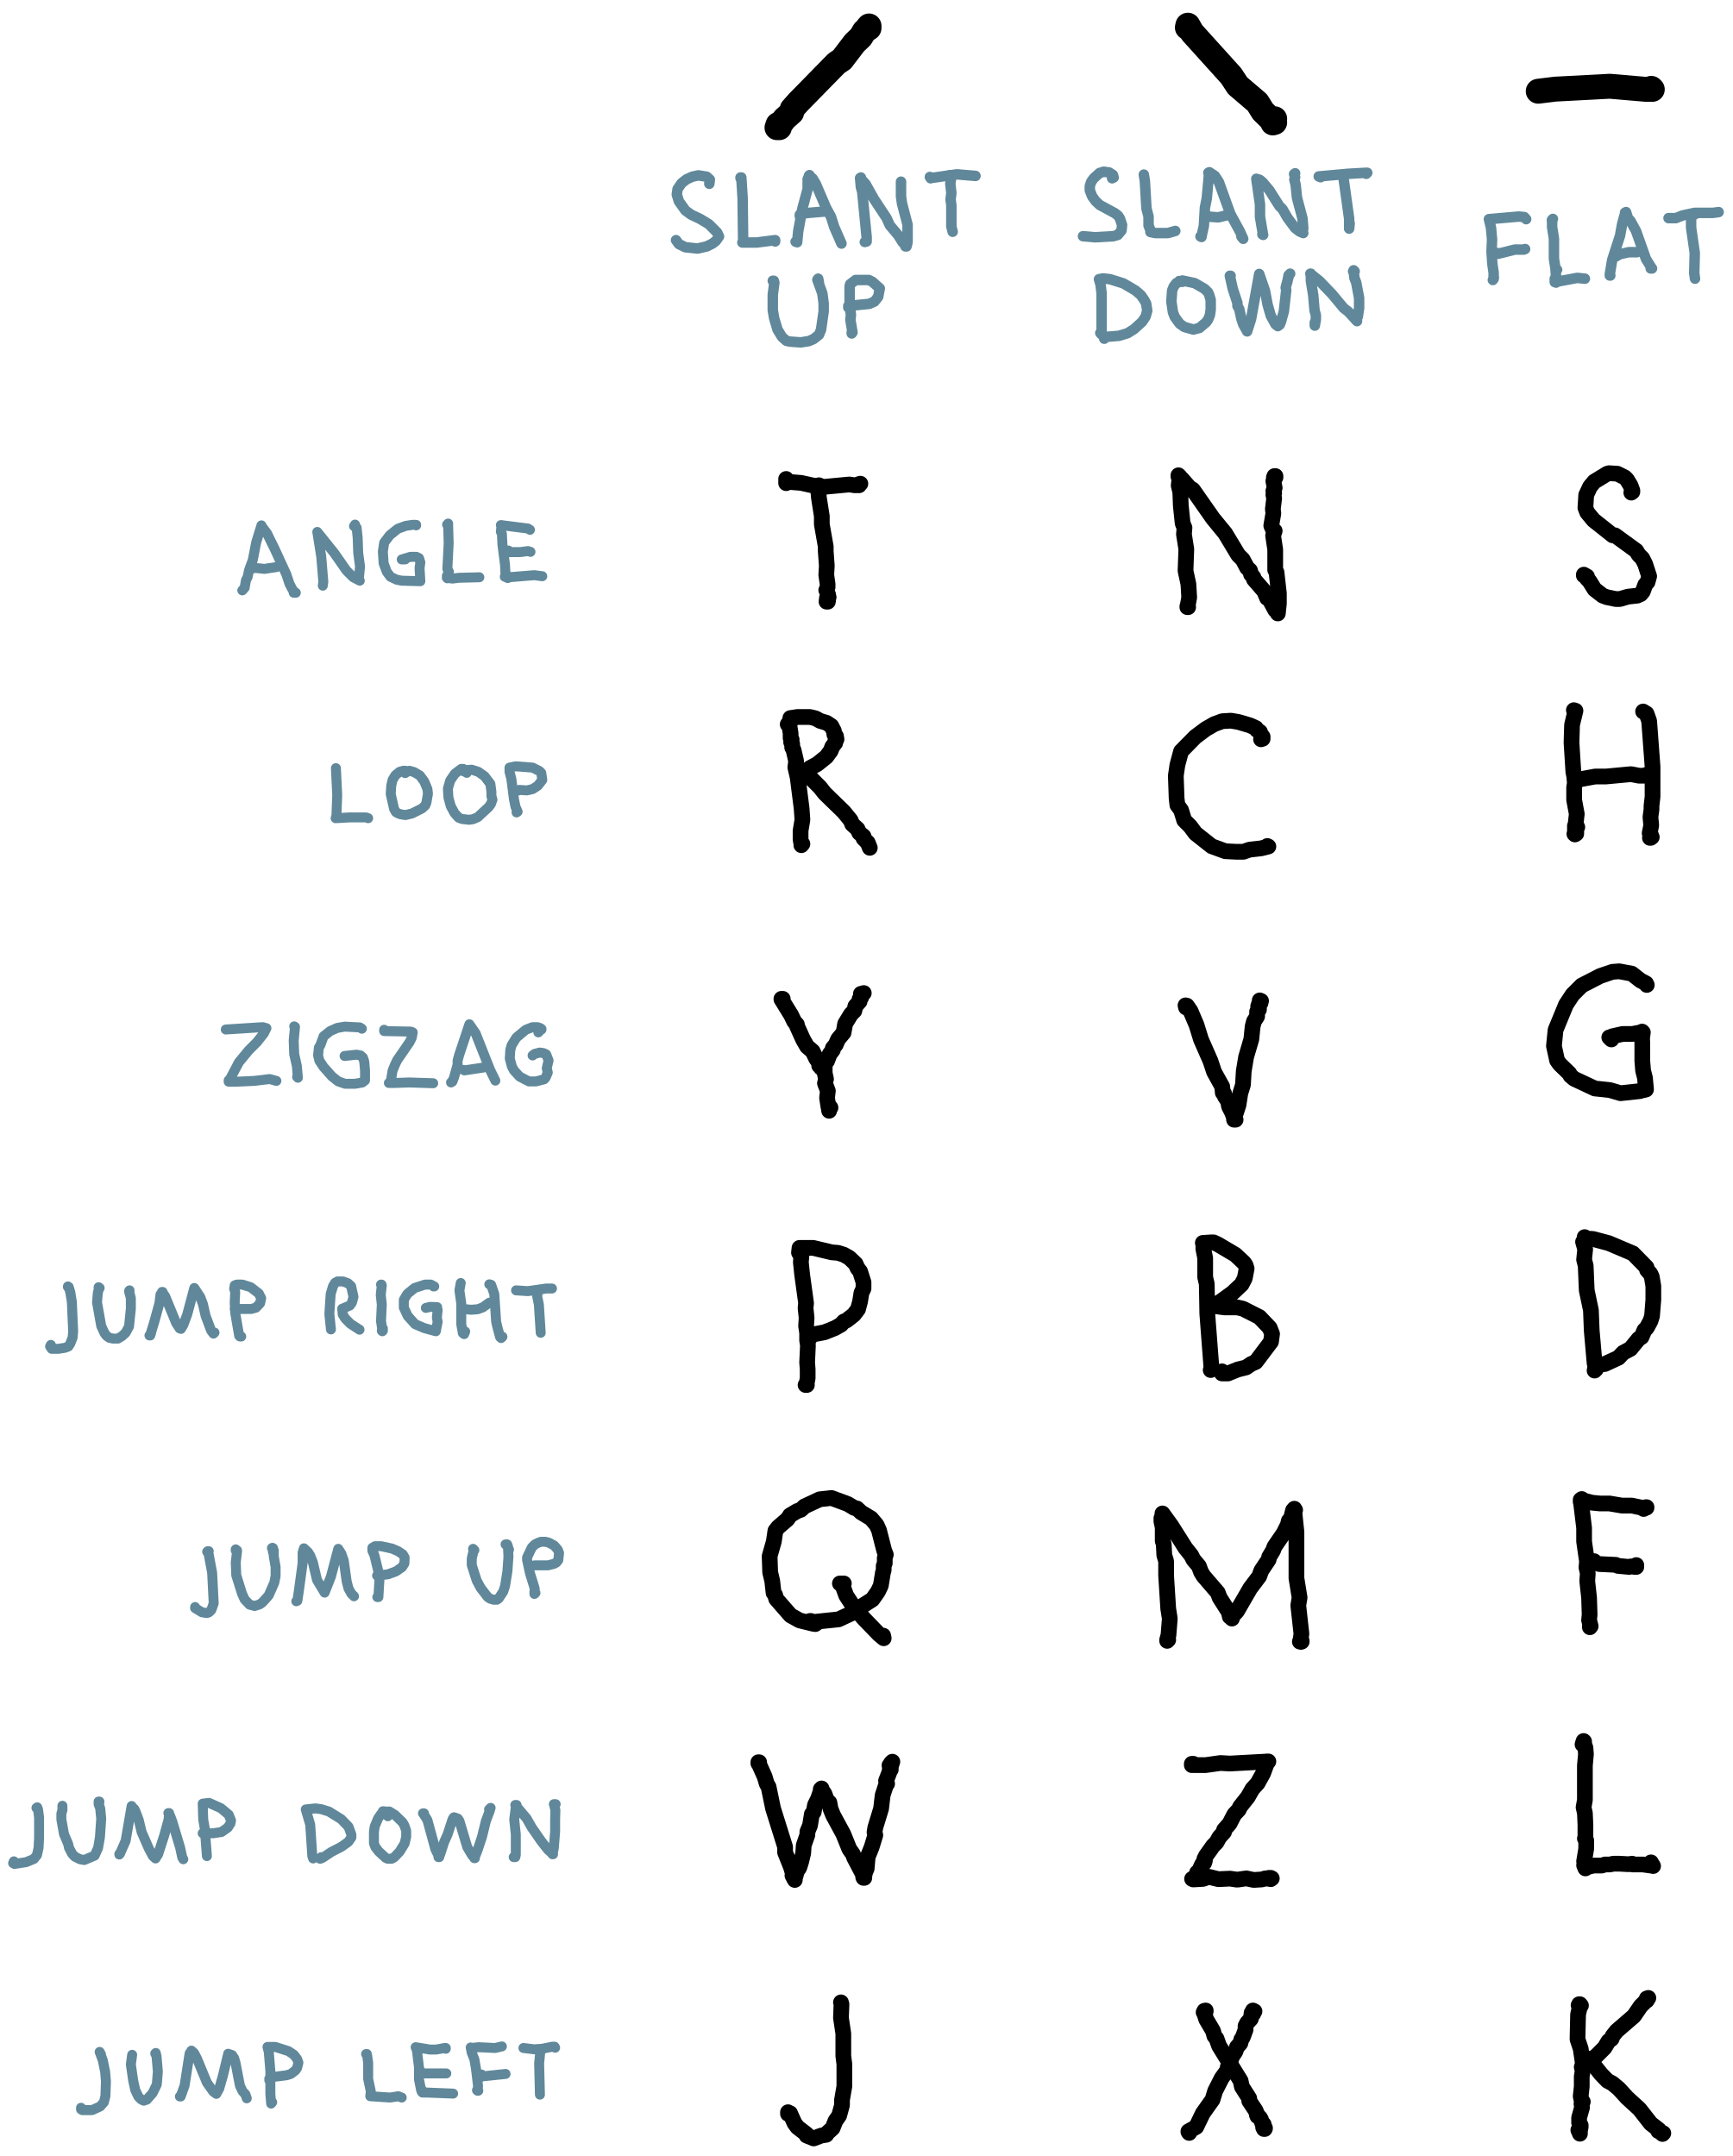
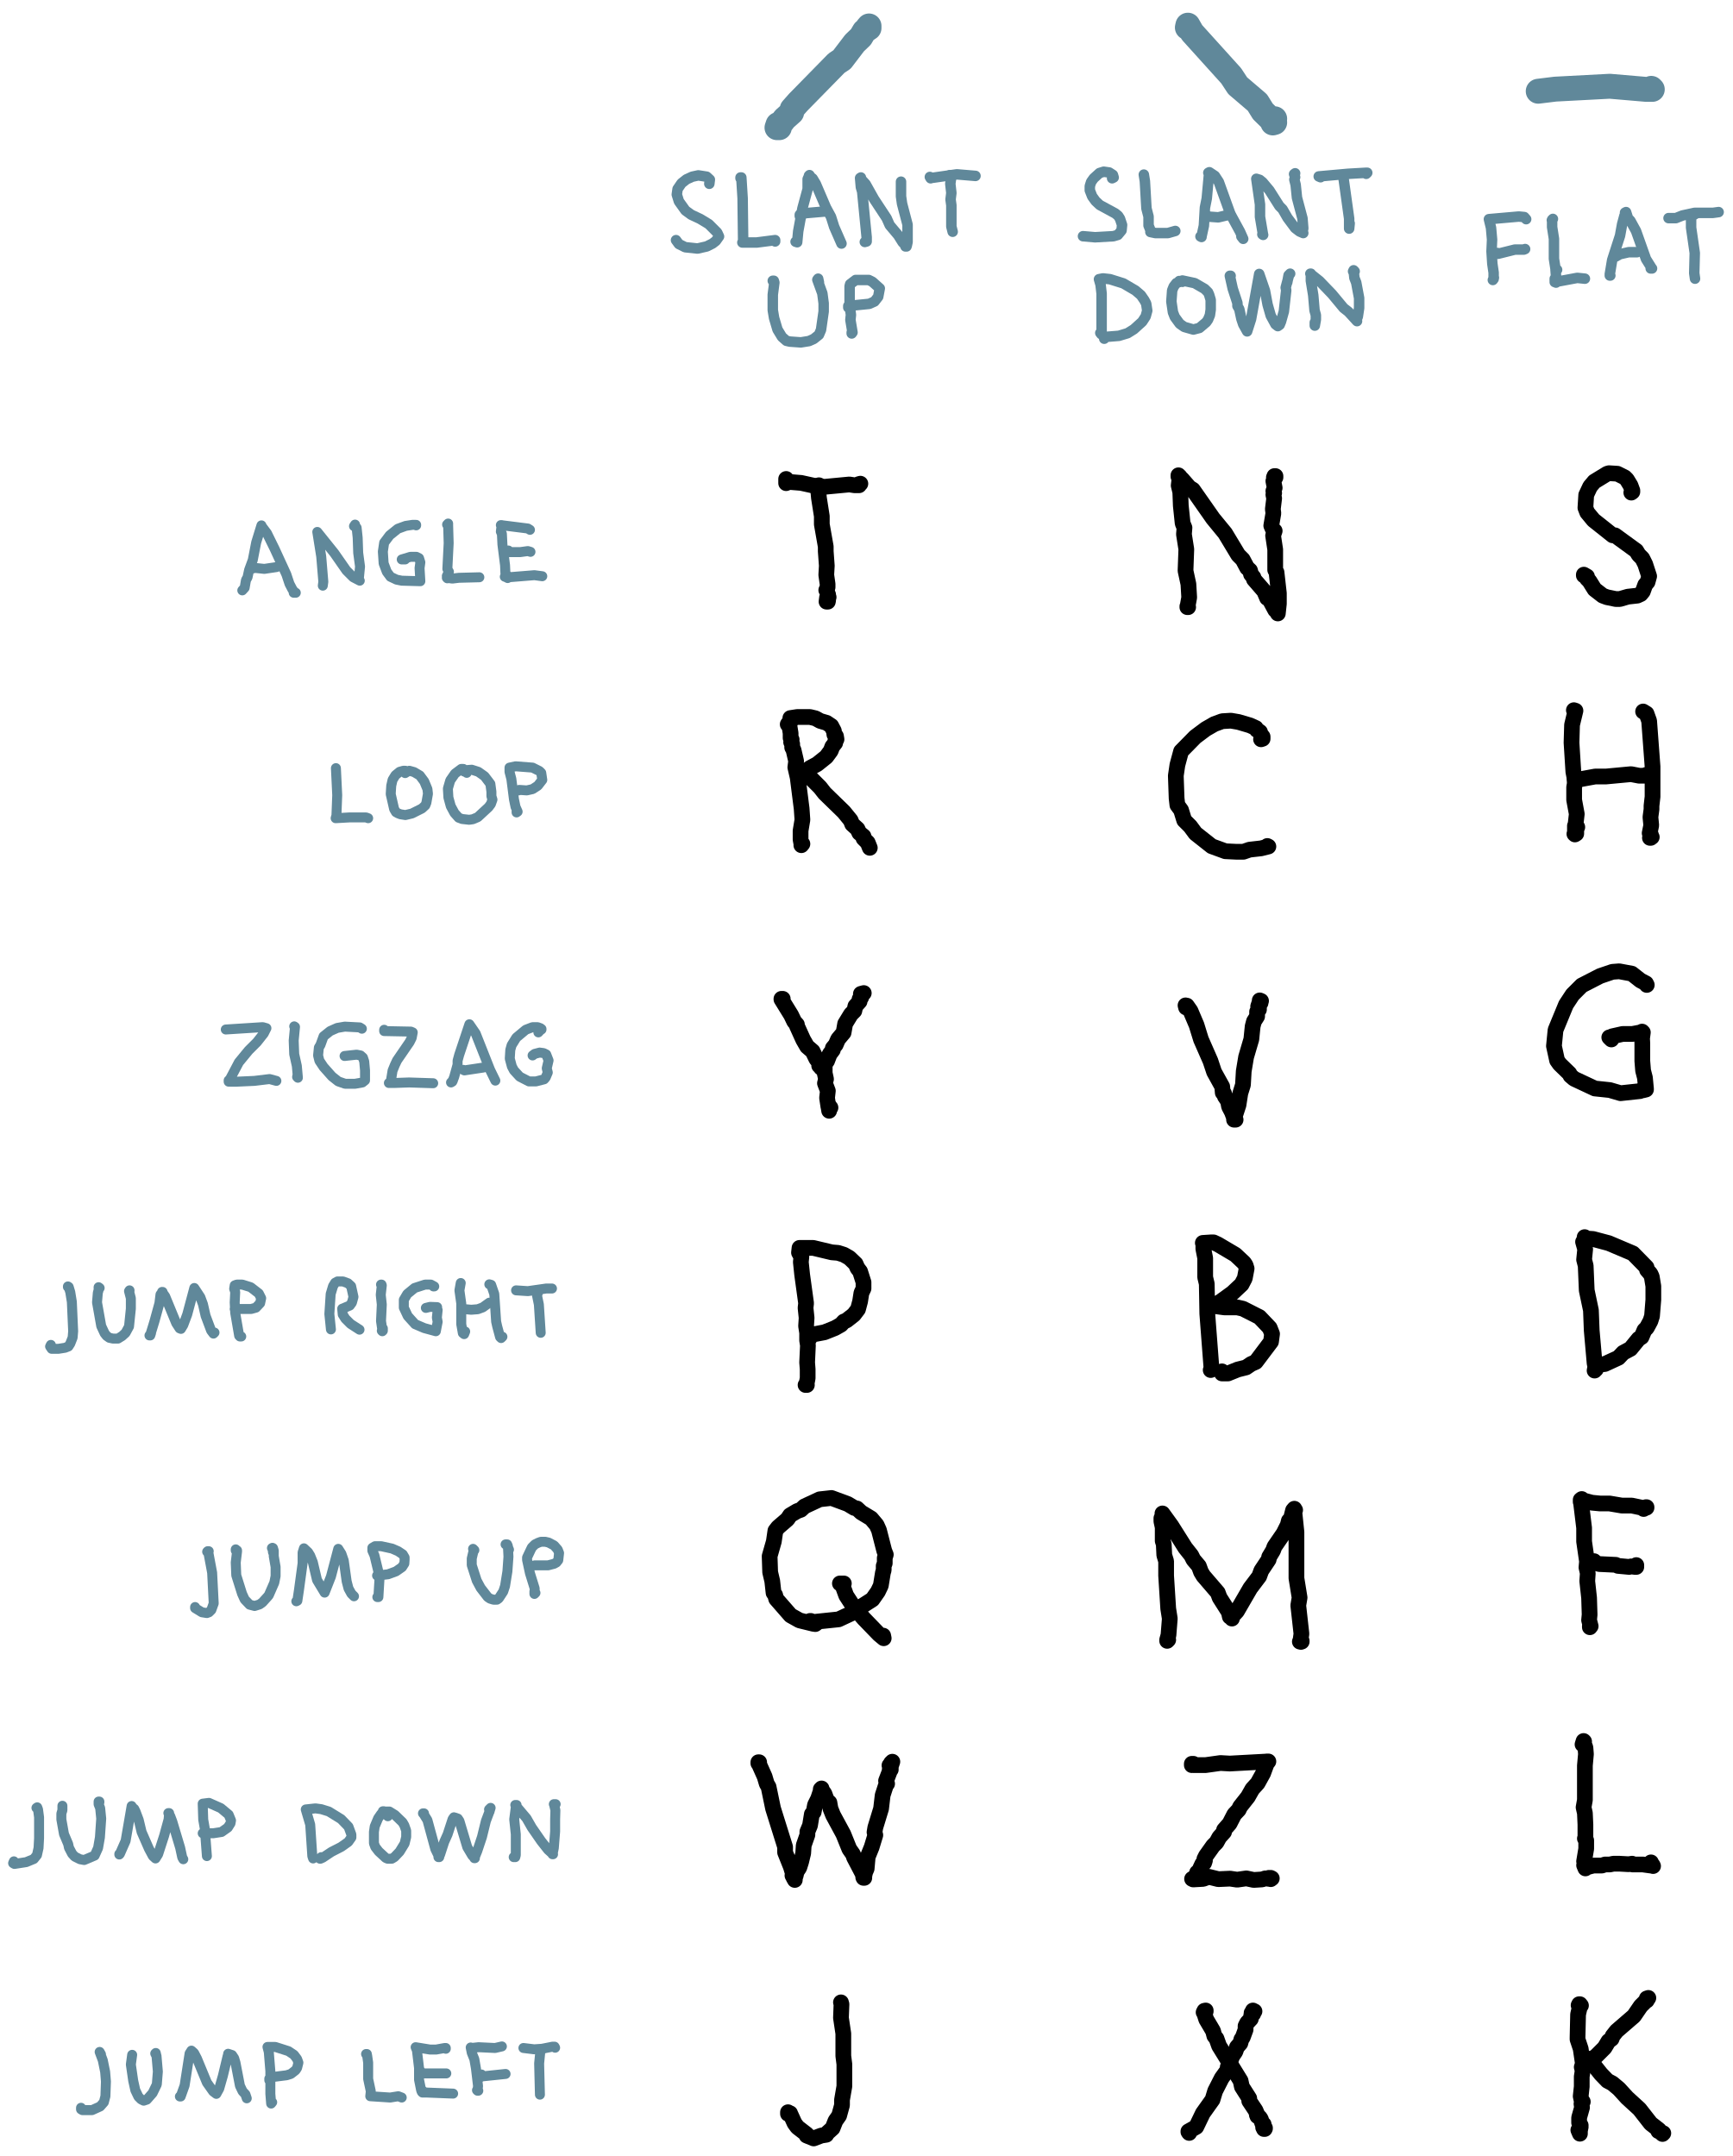
<svg xmlns="http://www.w3.org/2000/svg" id="vector" viewBox="0 0 66.06 82.24">
  <defs>
    <style>
      .cls-1 {
        stroke-width: .4px;
      }

-       .cls-1, .cls-2 {
+       .cls-1, .cls-2, .cls-3 {
        stroke: #60889a;
      }

      .cls-1, .cls-2, .cls-3, .cls-4 {
        fill: none;
        stroke-linecap: round;
        stroke-linejoin: round;
      }

      .cls-2 {
+         stroke-width: .95px;
+       }
+ 
+       .cls-3 {
        stroke-width: .38px;
      }

-       .cls-3 {
-         stroke-width: .95px;
-       }
- 
-       .cls-3, .cls-4 {
+       .cls-4 {
        stroke: #000;
-       }
- 
-       .cls-4 {
        stroke-width: .6px;
      }
    </style>
  </defs>
-   <path class="cls-2" d="M19.25,22h.03s-.02-.44-.02-.44l-.1-.79-.02-.41-.04-.08.03-.25h-.03s1.03.13,1.03.13l.08.05" />
-   <path class="cls-2" d="M19.39,21l-.03.06h.48s.29-.04.29-.04l.1.03" />
-   <path class="cls-2" d="M19.4,21.99l-.04.06.03-.03.99-.08.3.04" />
-   <path class="cls-2" d="M9.24,22.52l.09-.1.05-.29.06-.11.06-.28.14-.38.13-.67.2-.65v.02s.21.28.21.28l.29.59.45.98.12.36.11.21.08.11.05.02h-.08" />
-   <path class="cls-2" d="M9.66,21.68v-.02s.04,0,.04,0l.38.04.47-.07" />
-   <path class="cls-2" d="M17.05,20.01l.04-.04v.07s.02.68.02.68l-.05.98.06.11-.08.16.04.03-.02.06-.02-.02.21.03.25-.03.78-.02" />
-   <path class="cls-2" d="M15.87,20.04v-.02s-.14,0-.14,0l-.26.04-.3.11-.31.25-.21.28-.05.34.03.45.12.32.14.19.23.11.2.04.71.02-.03-.5.03-.22-.05-.16-.1-.05h-.23s-.33.1-.33.1h.13" />
-   <path class="cls-2" d="M12.31,22.34l.02-.15-.08-.96-.15-.94.65.81.46.66.26.26.25.13-.04-.03.05-.51-.07-.52-.02-.58-.04-.38-.1-.06.04-.06" />
-   <path class="cls-2" d="M17.7,29.43l-.03-.1h-.08s-.24.18-.24.18l-.18.26-.09.31.02.34.09.33.14.26.16.18.13.05.27.03.14-.02.19-.08.41-.38.09-.12.06-.17-.04-.13v-.17s-.04-.3-.04-.3l-.22-.29-.24-.17-.25-.08-.26.02.07.1" />
-   <path class="cls-2" d="M19.7,30.99v-.05s0,.02,0,.02h.04s-.08-.18-.08-.18l-.06-.29-.1-.78-.07-.27v-.16s.23-.05.23-.05l.65.05.26.13.07.07.04.27-.17.22-.2.13-.22.05-.29-.02-.02.02" />
-   <path class="cls-2" d="M15.45,29.49l.08-.05-.07-.04h-.08s-.14.04-.14.04l-.16.13-.11.18-.05.22-.02.32.13.57.07.12.07.04.1.04.19.03.25-.06.38-.19.13-.12.04-.1.06-.34-.02-.18-.12-.29-.17-.23-.22-.13-.18-.05" />
-   <path class="cls-2" d="M12.81,29.3l.05,1.03-.03.78-.03.1.53-.03h.63s.08.03.08.03" />
-   <path class="cls-2" d="M14.65,39.28v.05s1.02.02,1.02.02l.07.03-.04.21-.08.16-.48.7-.08.17-.09.22-.07.43-.07.04h.2s.57-.02.57-.02l.92.03" />
-   <path class="cls-2" d="M17.27,41.22l-.07.07.05-.03.07-.18.13-.47v-.15s.06-.22.06-.22l.39-1.17.24.35.55,1.39.2.41" />
-   <path class="cls-2" d="M17.67,40.81l.04.02.73-.11" />
-   <path class="cls-2" d="M20.53,39.38l.12-.13-.02.02h.02s-.04-.05-.04-.05l-.11-.04h-.19s-.26.1-.26.1l-.36.3-.18.29-.05.18-.02.33.08.3.08.15.22.24.35.18h.27s.31-.08.31-.08l.06-.07.08-.19-.04-.16.07-.3-.09-.23-.1-.05-.15-.02-.19.05-.08.06" />
-   <path class="cls-2" d="M8.61,39.27l1.41-.09.14.04-.1.2-.26.33-.32.32-.37.45-.39.74v-.05s0,.03,0,.03l.05.02h.27s.66-.03.66-.03l.58-.07.26.07" />
-   <path class="cls-2" d="M11.24,39.18l-.02-.03.03.02-.05.52.02.52.1.45.04.45-.03-.03.02-.09" />
-   <path class="cls-2" d="M13.8,39.24l-.08-.05-.57-.03-.29.05-.27.12-.25.2-.12.33-.06.1-.03.3.05.2.16.24.32.36.24.19.26.09h.38s.28-.05.28-.05l.1-.08v-.38s-.03-.34-.03-.34l-.05-.15-.09-.08-.15-.03-.46.05" />
-   <path class="cls-2" d="M17.57,48.94l-.05.28.07.5v.79s.06.34.06.34l.05.04.04-.1" />
-   <path class="cls-2" d="M17.65,49.93l.32.03.25-.02.19-.07.25-.18" />
-   <path class="cls-2" d="M18.66,48.99l.07.02.12.35.07,1.05.04.18.11.41.04.04.05-.05" />
-   <path class="cls-2" d="M19.68,49.22l.45.03.7-.1h.22" />
-   <path class="cls-2" d="M20.52,49.29l-.04.13.07.34.07,1.08" />
-   <path class="cls-2" d="M12.62,50.71l-.06-.59.05-.76.09-.3.08-.13.09-.05h.21s.19.07.19.07l.12.11.09.41-.06.22-.08.11-.29.12.02.22.1.16.2.2.34.22" />
-   <path class="cls-2" d="M16.53,49.07h.03s-.13-.07-.13-.07h-.22s-.4.13-.4.13l-.28.23-.13.22v.3s.15.32.15.32l.28.31.35.15.44.12.07-.36-.03-.16.03-.29-.05-.11h.03s-.27-.01-.27-.01l-.16.04" />
-   <path class="cls-2" d="M14.53,49h.02s.01.03.01.03l-.04.36.04.37-.03.63.05.34-.02.03.02.02.02-.02v-.09" />
-   <path class="cls-2" d="M3.76,49.15v-.05s.04.03.04.03h-.02s-.05.19-.05.19l-.03.36.16.9.13.28.08.1.1.07.14.03h.19s.16-.1.16-.1l.13-.12.13-.24.07-.68v-.4s-.07-.27-.07-.27l.02-.03v.02" />
-   <path class="cls-2" d="M5.76,50.85l-.03.09h-.03s.04-.05.04-.05l.15-.49.19-.69.04-.33.08-.1h-.02s.12.17.12.17l.42,1.02.13.2.05.02.09-.15.15-.4.27-1.01.23.35.1.27.1.44.21.56.09.12.04-.04" />
-   <path class="cls-2" d="M9.2,50.98h-.05s-.03-.03-.03-.03l-.15-.87-.02-.4.02-.4-.04-.12.02-.13.08-.03h.21s.32.1.32.1l.31.24.09.18-.04.19-.16.17-.18.05h-.63" />
-   <path class="cls-2" d="M2.59,49.09v-.02s.03.02.03.02l.06.2.06.37.05,1.12-.02.24-.09.23-.07.11-.13.05-.25.04h-.26s-.06-.09-.06-.09l.03-.06" />
-   <path class="cls-2" d="M19.96,78.12l.41.05.3-.02.4-.08h.08s.02.04.02.04" />
-   <path class="cls-2" d="M20.63,78.22l-.02-.02-.05.51.03,1.19" />
-   <path class="cls-2" d="M13.99,78.35h-.03s.04.05.04.05l.04.28v.62s.1.47.1.47l-.02.19.76.05.31-.05.13.05" />
-   <path class="cls-2" d="M16.1,79.78l-.04-.05-.08-.4v-.45s-.08-.67-.08-.67l-.05-.12.55.09h.23s.33-.06.33-.06h.04s0,.03,0,.03" />
-   <path class="cls-2" d="M16.06,79.03l.03.06h.93" />
-   <path class="cls-2" d="M16.14,79.77l-.05.03.02.02h.17s1,.04,1,.04" />
-   <path class="cls-2" d="M18.19,79.73l.05.02h-.03s.02-.18.02-.18l-.08-.67-.06-.35-.1-.25-.04-.2.02.02.28-.03.63.03.26-.06" />
-   <path class="cls-2" d="M18.36,79.13l-.03.1v-.02s.95-.1.95-.1" />
-   <path class="cls-2" d="M6.89,79.94l-.03.03h.03s.15-.42.15-.42l.19-1.22.07-.11.1.09.11.21.38.92.24.34.12.09.11-.2.14-.49.18-.75.04-.08v.02s-.02,0-.02,0v-.03s.15.05.15.05l.08.12.05.17.17.88.1.21.11.12.05.15" />
-   <path class="cls-2" d="M5.04,78.38l-.05.37.09.62.08.36.12.25.1.1.1.05.12-.04.22-.25.16-.33.04-.49-.05-.58-.03-.13-.02.02.05.1" />
-   <path class="cls-2" d="M10.38,80.19l-.04.05-.03-.37v-.87s-.06-.73-.06-.73l-.05-.19h.3s.5.16.5.16l.21.14.12.16.05.14-.05.2-.06.09-.18.14-.16.05-.55.07-.11.06v.06" />
-   <path class="cls-2" d="M3.85,78.36l-.05-.09.12.32.09.44.03.37-.02.56-.06.23-.14.16-.31.14h-.37s-.05-.03-.05-.03v-.06" />
-   <path class="cls-2" d="M18.09,59.13l-.05-.05.03.03-.08.34v.25s.19.59.19.59l.15.28.27.35.09.06.13.04h.13s.07-.05.07-.05l.17-.26.07-.21.09-.56.04-.56-.02-.4-.03-.07h-.06s.04,0,.04,0l.09.2" />
-   <path class="cls-2" d="M20.38,60.7v.1s.04-.04.04-.04l-.03-.02v-.15s-.18-.58-.18-.58l-.11-.51v-.09s.18-.38.18-.38l.12-.12.12-.06.11-.04h.16s.13.03.13.03l.21.11.14.16.05.13-.03.27-.07.09-.09.05-.23.06h-.51" />
-   <path class="cls-2" d="M11.3,61.08l.04-.02.06-.4.14-1.03v-.41s.05-.16.05-.16l.16.15.08.13.1.25.16.68.29.48.24-.61.28-1.06.12.19.09.26.11.79.07.27.11.2.1.1" />
-   <path class="cls-2" d="M14.39,60.92h.04l.04-.67-.05-.34-.14-.58-.08-.18v-.11s.1-.06.1-.06h.24s.41.09.41.09l.23.1.18.12.07.12v.08s-.01.15-.01.15l-.09.14-.23.16-.3.11-.42.05" />
-   <path class="cls-2" d="M8.99,59.1v.04s.05,0,.05,0v.04s-.05.42-.05.42l.02.49.22.7.1.22.19.2.19.05.19-.06.11-.08.19-.21.05-.06.21-.48.05-.25v-.25s0-.1,0-.1l-.07-.41v-.21s-.03-.1-.03-.1h-.04s.02-.01.02-.01l.02.17" />
-   <path class="cls-2" d="M7.9,59.19l.02-.02h.04s-.02.02-.02.02l.15.8.06,1.17-.09.25-.09.09-.08.03-.19-.03-.26-.16v-.04" />
+   <path class="cls-3" d="M19.25,22h.03s-.02-.44-.02-.44l-.1-.79-.02-.41-.04-.08.03-.25h-.03s1.03.13,1.03.13l.08.05" />
+   <path class="cls-3" d="M19.39,21l-.03.06h.48s.29-.04.29-.04l.1.03" />
+   <path class="cls-3" d="M19.4,21.99l-.04.06.03-.03.99-.08.3.04" />
+   <path class="cls-3" d="M9.24,22.52l.09-.1.05-.29.06-.11.06-.28.14-.38.13-.67.2-.65v.02s.21.28.21.28l.29.59.45.98.12.36.11.21.08.11.05.02h-.08" />
+   <path class="cls-3" d="M9.66,21.68v-.02s.04,0,.04,0l.38.04.47-.07" />
+   <path class="cls-3" d="M17.05,20.01l.04-.04v.07s.02.68.02.68l-.05.98.06.11-.08.16.04.03-.02.06-.02-.02.21.03.25-.03.78-.02" />
+   <path class="cls-3" d="M15.87,20.04v-.02s-.14,0-.14,0l-.26.04-.3.11-.31.25-.21.28-.05.34.03.45.12.32.14.19.23.11.2.04.71.02-.03-.5.03-.22-.05-.16-.1-.05h-.23s-.33.1-.33.1h.13" />
+   <path class="cls-3" d="M12.31,22.34l.02-.15-.08-.96-.15-.94.65.81.46.66.26.26.25.13-.04-.03.05-.51-.07-.52-.02-.58-.04-.38-.1-.06.04-.06" />
+   <path class="cls-3" d="M17.7,29.43l-.03-.1h-.08s-.24.18-.24.18l-.18.26-.09.31.02.34.09.33.14.26.16.18.13.05.27.03.14-.02.19-.08.41-.38.09-.12.06-.17-.04-.13v-.17s-.04-.3-.04-.3l-.22-.29-.24-.17-.25-.08-.26.02.07.1" />
+   <path class="cls-3" d="M19.7,30.99v-.05s0,.02,0,.02h.04s-.08-.18-.08-.18l-.06-.29-.1-.78-.07-.27v-.16s.23-.05.23-.05l.65.05.26.13.07.07.04.27-.17.22-.2.13-.22.05-.29-.02-.02.02" />
+   <path class="cls-3" d="M15.45,29.49l.08-.05-.07-.04h-.08s-.14.04-.14.04l-.16.13-.11.18-.05.22-.02.32.13.57.07.12.07.04.1.04.19.03.25-.06.38-.19.13-.12.04-.1.06-.34-.02-.18-.12-.29-.17-.23-.22-.13-.18-.05" />
+   <path class="cls-3" d="M12.81,29.3l.05,1.03-.03.78-.03.1.53-.03h.63s.08.03.08.03" />
+   <path class="cls-3" d="M14.65,39.28v.05s1.02.02,1.02.02l.07.03-.04.21-.08.16-.48.7-.08.17-.09.22-.07.43-.07.04h.2s.57-.02.57-.02l.92.03" />
+   <path class="cls-3" d="M17.27,41.22l-.07.07.05-.03.07-.18.13-.47v-.15s.06-.22.06-.22l.39-1.17.24.35.55,1.39.2.41" />
+   <path class="cls-3" d="M17.67,40.81l.04.02.73-.11" />
+   <path class="cls-3" d="M20.53,39.38l.12-.13-.02.02h.02s-.04-.05-.04-.05l-.11-.04h-.19s-.26.1-.26.1l-.36.3-.18.29-.05.18-.02.33.08.3.08.15.22.24.35.18h.27s.31-.08.31-.08l.06-.07.08-.19-.04-.16.07-.3-.09-.23-.1-.05-.15-.02-.19.05-.08.06" />
+   <path class="cls-3" d="M8.61,39.27l1.41-.09.14.04-.1.2-.26.33-.32.32-.37.45-.39.74v-.05s0,.03,0,.03l.05.02h.27s.66-.03.66-.03l.58-.07.26.07" />
+   <path class="cls-3" d="M11.24,39.18l-.02-.03.03.02-.05.52.02.52.1.45.04.45-.03-.03.02-.09" />
+   <path class="cls-3" d="M13.8,39.24l-.08-.05-.57-.03-.29.05-.27.12-.25.2-.12.33-.06.1-.03.3.05.2.16.24.32.36.24.19.26.09h.38s.28-.05.28-.05l.1-.08v-.38s-.03-.34-.03-.34l-.05-.15-.09-.08-.15-.03-.46.05" />
+   <path class="cls-3" d="M17.57,48.94l-.05.28.07.5v.79s.06.34.06.34l.05.04.04-.1" />
+   <path class="cls-3" d="M17.65,49.93l.32.03.25-.02.19-.07.25-.18" />
+   <path class="cls-3" d="M18.66,48.99l.07.02.12.35.07,1.05.04.18.11.41.04.04.05-.05" />
+   <path class="cls-3" d="M19.68,49.22l.45.03.7-.1h.22" />
+   <path class="cls-3" d="M20.52,49.29l-.04.13.07.34.07,1.08" />
+   <path class="cls-3" d="M12.62,50.71l-.06-.59.05-.76.09-.3.08-.13.09-.05h.21s.19.07.19.07l.12.11.09.41-.06.22-.08.11-.29.12.02.22.1.16.2.2.34.22" />
+   <path class="cls-3" d="M16.53,49.07h.03s-.13-.07-.13-.07h-.22s-.4.13-.4.13l-.28.23-.13.22v.3s.15.32.15.32l.28.31.35.15.44.12.07-.36-.03-.16.03-.29-.05-.11h.03s-.27-.01-.27-.01l-.16.04" />
+   <path class="cls-3" d="M14.53,49h.02s.01.03.01.03l-.04.36.04.37-.03.63.05.34-.02.03.02.02.02-.02v-.09" />
+   <path class="cls-3" d="M3.76,49.15v-.05s.04.03.04.03h-.02s-.05.19-.05.19l-.03.36.16.9.13.28.08.1.1.07.14.03h.19s.16-.1.16-.1l.13-.12.13-.24.07-.68v-.4s-.07-.27-.07-.27l.02-.03v.02" />
+   <path class="cls-3" d="M5.76,50.85l-.03.09h-.03s.04-.05.04-.05l.15-.49.19-.69.04-.33.08-.1h-.02s.12.17.12.17l.42,1.02.13.2.05.02.09-.15.15-.4.27-1.01.23.35.1.27.1.44.21.56.09.12.04-.04" />
+   <path class="cls-3" d="M9.2,50.98h-.05s-.03-.03-.03-.03l-.15-.87-.02-.4.02-.4-.04-.12.02-.13.08-.03h.21s.32.1.32.1l.31.24.09.18-.04.19-.16.17-.18.05h-.63" />
+   <path class="cls-3" d="M2.59,49.09v-.02s.03.02.03.02l.06.2.06.37.05,1.12-.02.24-.09.23-.07.11-.13.05-.25.04h-.26s-.06-.09-.06-.09l.03-.06" />
+   <path class="cls-3" d="M19.96,78.12l.41.05.3-.02.4-.08h.08s.02.04.02.04" />
+   <path class="cls-3" d="M20.63,78.22l-.02-.02-.05.51.03,1.19" />
+   <path class="cls-3" d="M13.99,78.35h-.03s.04.05.04.05l.04.28v.62s.1.47.1.47l-.02.19.76.05.31-.05.13.05" />
+   <path class="cls-3" d="M16.1,79.78l-.04-.05-.08-.4v-.45s-.08-.67-.08-.67l-.05-.12.55.09h.23s.33-.06.33-.06h.04s0,.03,0,.03" />
+   <path class="cls-3" d="M16.06,79.03l.03.06h.93" />
+   <path class="cls-3" d="M16.14,79.77l-.05.03.02.02h.17s1,.04,1,.04" />
+   <path class="cls-3" d="M18.19,79.73l.05.02h-.03s.02-.18.02-.18l-.08-.67-.06-.35-.1-.25-.04-.2.02.02.28-.03.63.03.26-.06" />
+   <path class="cls-3" d="M18.36,79.13l-.03.1v-.02s.95-.1.95-.1" />
+   <path class="cls-3" d="M6.89,79.94l-.03.03h.03s.15-.42.15-.42l.19-1.22.07-.11.1.09.11.21.38.92.24.34.12.09.11-.2.14-.49.18-.75.04-.08v.02s-.02,0-.02,0v-.03s.15.05.15.05l.08.12.05.17.17.88.1.21.11.12.05.15" />
+   <path class="cls-3" d="M5.04,78.38l-.05.37.09.62.08.36.12.25.1.1.1.05.12-.04.22-.25.16-.33.04-.49-.05-.58-.03-.13-.02.02.05.1" />
+   <path class="cls-3" d="M10.38,80.19l-.04.05-.03-.37v-.87s-.06-.73-.06-.73l-.05-.19h.3s.5.16.5.16l.21.14.12.16.05.14-.05.2-.06.09-.18.14-.16.05-.55.07-.11.06v.06" />
+   <path class="cls-3" d="M3.85,78.36l-.05-.09.12.32.09.44.03.37-.02.56-.06.23-.14.16-.31.14h-.37s-.05-.03-.05-.03v-.06" />
+   <path class="cls-3" d="M18.09,59.13l-.05-.05.03.03-.08.34v.25s.19.59.19.59l.15.28.27.35.09.06.13.04h.13s.07-.05.07-.05l.17-.26.07-.21.09-.56.04-.56-.02-.4-.03-.07h-.06s.04,0,.04,0l.09.2" />
+   <path class="cls-3" d="M20.38,60.7v.1s.04-.04.04-.04l-.03-.02v-.15s-.18-.58-.18-.58l-.11-.51v-.09s.18-.38.18-.38l.12-.12.12-.06.11-.04h.16s.13.03.13.03l.21.11.14.16.05.13-.03.27-.07.09-.09.05-.23.06h-.51" />
+   <path class="cls-3" d="M11.3,61.08l.04-.02.06-.4.14-1.03v-.41s.05-.16.05-.16l.16.15.08.13.1.25.16.68.29.48.24-.61.28-1.06.12.19.09.26.11.79.07.27.11.2.1.1" />
+   <path class="cls-3" d="M14.39,60.92h.04l.04-.67-.05-.34-.14-.58-.08-.18v-.11s.1-.06.1-.06h.24s.41.09.41.09l.23.1.18.12.07.12v.08s-.01.15-.01.15l-.09.14-.23.16-.3.11-.42.05" />
+   <path class="cls-3" d="M8.99,59.1v.04s.05,0,.05,0v.04s-.05.42-.05.42l.02.49.22.7.1.22.19.2.19.05.19-.06.11-.08.19-.21.05-.06.21-.48.05-.25v-.25s0-.1,0-.1l-.07-.41v-.21s-.03-.1-.03-.1h-.04s.02-.01.02-.01l.02.17" />
+   <path class="cls-3" d="M7.9,59.19l.02-.02h.04s-.02.02-.02.02l.15.8.06,1.17-.09.25-.09.09-.08.03-.19-.03-.26-.16v-.04" />
  <path class="cls-4" d="M30.72,52.83h.05s-.01-.05-.01-.05l.04-.21v-.34s-.02-.26-.02-.26l.03-.65-.03-.19v-.29s-.04-.26-.04-.26l.02-.31-.04-.38.02-.18-.15-1.09-.05-.48.02-.2-.09-.16.02-.18h.03s-.03,0-.03,0h.52s.71.17.71.17l.24.02.22.07.21.12.24.23.07.16.1.13.13.41v.24s-.08.17-.08.17l-.05.32-.08.3-.16.21-.28.22-.1.04-.11.12-.23.13-.4.16-.58.11-.08.07.08.07" />
  <path class="cls-4" d="M31.11,61.89l-.02.06.04-.03-.11.02-.53-.13-.34-.19-.55-.63-.04-.15-.06-.08-.05-.45-.08-.34-.02-.61.16-.56.06-.41.1-.13.36-.31.1-.15.27-.16.14-.05.14-.13.58-.27.45-.05.62.23.25.15.1.02.16.15.38.23.21.25.09.2.2.78.06.15-.04.13v.2s-.04.1-.04.1v.16s-.03.1-.03.1l-.08.49-.11.23-.21.3-.39.25-.1.13-.07.04-.73.34-.96.1-.13-.04h.03" />
  <path class="cls-4" d="M32.18,60.4h-.15s.08.02.08.02l.16.44.28.43.39.45.58.6.18.15-.02-.1" />
-   <path class="cls-2" d="M7.89,70.8l-.08-1.05-.06-.34-.02-.61.24-.03.45.2.3.25.09.22-.02.11-.1.16-.24.17-.32.05h-.4" />
-   <path class="cls-2" d="M2.38,68.88v.17s-.04.13-.04.13v.22s.1.56.1.56l.16.38.03.14.12.23.1.11.2.1.16.03.4-.17.13-.29.07-.4.05-.72-.04-.4-.06-.15v-.1s.03,0,.03,0v.03" />
-   <path class="cls-2" d="M4.55,70.72v.02s.02-.02.02-.02l.22-.5.23-1.33v.03s.1.08.1.08l.05.1.12.32.11.46.28.64.15.28.1.09.1-.16.23-.71.17-.62.02-.24h-.03s.07.11.07.11l.08.21.3,1,.08.37.04.07" />
-   <path class="cls-2" d="M19.66,70.8l-.07.04h.06s.02-.08.02-.08v-.79s-.06-.57-.06-.57l.07-.55h.02s-.05,0-.05,0l.43.51.2.35.36.52.26.33.19.17h-.02s.05-.24.05-.24l.05-.63v-.46s.01-.35.01-.35l-.04-.17v-.06s.05,0,.05,0h-.07" />
-   <path class="cls-2" d="M14.65,69.14v-.03s-.05-.02-.05-.02h.04s-.11.11-.11.11l-.11.16-.13.31-.03.21v.43s.05.14.05.14l.13.17.27.25.07.03h.16s.1-.06.1-.06l.2-.21.19-.31.06-.25v-.24s-.07-.2-.07-.2l-.07-.12-.29-.28-.21-.13h-.16s.1.18.1.18" />
-   <path class="cls-2" d="M16.15,69.19l-.02-.02h.04s-.03,0-.03,0l.16.26.3,1.1.15.31h-.03s.06-.09.06-.09l.16-.49.13-.29.19-.58.05-.07v.03s.04-.02.04-.02l.11.04.06.09.3,1,.19.32.1.1h-.02s.11-.27.11-.27l.18-.54.15-.61.14-.37.04-.13-.06.06.02.08" />
-   <path class="cls-2" d="M11.94,70.84v.05s-.03-.09-.03-.09l-.08-1.2-.17-.58.37-.04.22.03.29.09.47.29.28.29.11.3v.11s-.12.17-.12.17l-.27.19-.37.19-.33.22-.09.04h-.02s.05-.02.05-.02h-.02s.02-.04.02-.04" />
-   <path class="cls-2" d="M1.39,68.96l.03-.02.03.08.04.3v.8s-.02.37-.02.37l-.06.27-.12.15-.29.12-.45.07-.05-.03.03-.07" />
+   <path class="cls-3" d="M7.89,70.8l-.08-1.05-.06-.34-.02-.61.24-.03.45.2.3.25.09.22-.02.11-.1.16-.24.17-.32.05h-.4" />
+   <path class="cls-3" d="M2.38,68.88v.17s-.04.13-.04.13v.22s.1.56.1.56l.16.38.03.14.12.23.1.11.2.1.16.03.4-.17.13-.29.07-.4.05-.72-.04-.4-.06-.15v-.1s.03,0,.03,0v.03" />
+   <path class="cls-3" d="M4.55,70.72v.02s.02-.02.02-.02l.22-.5.23-1.33v.03s.1.08.1.08l.05.1.12.32.11.46.28.64.15.28.1.09.1-.16.23-.71.17-.62.02-.24h-.03s.07.11.07.11l.08.21.3,1,.08.37.04.07" />
+   <path class="cls-3" d="M19.66,70.8l-.07.04h.06s.02-.08.02-.08v-.79s-.06-.57-.06-.57l.07-.55h.02s-.05,0-.05,0l.43.51.2.35.36.52.26.33.19.17h-.02s.05-.24.05-.24l.05-.63v-.46s.01-.35.01-.35l-.04-.17v-.06s.05,0,.05,0h-.07" />
+   <path class="cls-3" d="M14.65,69.14v-.03s-.05-.02-.05-.02h.04s-.11.11-.11.11l-.11.16-.13.31-.03.21v.43s.05.14.05.14l.13.17.27.25.07.03h.16s.1-.06.1-.06l.2-.21.19-.31.06-.25v-.24s-.07-.2-.07-.2l-.07-.12-.29-.28-.21-.13h-.16s.1.18.1.18" />
+   <path class="cls-3" d="M16.15,69.19l-.02-.02h.04s-.03,0-.03,0l.16.26.3,1.1.15.31h-.03s.06-.09.06-.09l.16-.49.13-.29.19-.58.05-.07v.03s.04-.02.04-.02l.11.04.06.09.3,1,.19.32.1.1h-.02s.11-.27.11-.27l.18-.54.15-.61.14-.37.04-.13-.06.06.02.08" />
+   <path class="cls-3" d="M11.94,70.84v.05s-.03-.09-.03-.09l-.08-1.2-.17-.58.37-.04.22.03.29.09.47.29.28.29.11.3v.11s-.12.17-.12.17l-.27.19-.37.19-.33.22-.09.04h-.02s.05-.02.05-.02h-.02s.02-.04.02-.04" />
+   <path class="cls-3" d="M1.39,68.96l.03-.02.03.08.04.3v.8s-.02.37-.02.37l-.06.27-.12.15-.29.12-.45.07-.05-.03.03-.07" />
  <path class="cls-4" d="M28.94,67.23l-.02.03v-.04s.03,0,.03,0v.08s.21.47.21.47l.08.27.07.12.17.82.46,1.47v.21s.22.55.22.55l.1.33-.03-.02.02.02h-.03s.09.17.09.17v-.07s-.04,0-.04,0h.03s.04-.08.04-.08l.04-.17.1-.15.07-.22.08-.33.02-.3.14-.4v-.12s.1-.24.1-.24l.07-.43.07-.08.05-.27.12-.24.13-.39-.03.03h.02s.12.17.12.17l.09.25.1.09.04.23.1.25.39.72.23.57.14.2.04.12.33.63.03.15h.03s-.04-.02-.04-.02h.03s.04-.19.04-.19l.06-.14.04-.45.15-.37.14-.46-.03-.11.03-.18.22-.72.06-.51.13-.4.04-.04-.04-.11.18-.47-.03.02.03.02h-.04s.1-.3.1-.3l-.05.05h.03s-.09.09-.09.09" />
  <path class="cls-4" d="M32.07,76.38l.02.07-.02.52.09.6v.85s.04.32.04.32v.84s-.09.52-.09.52v.2s-.11.4-.11.4l-.14.2-.11.28-.21.19-.03.06-.19.03-.29.11-.27-.11v-.05s-.35-.27-.35-.27l-.11-.15-.15-.33-.1-.09v.06s.08-.02.08-.02" />
  <path class="cls-4" d="M29.8,38.1v.02s.05-.02.05-.02l-.05.02.37.6.12.25.1.11v.05s.24.53.24.53l.15.26.21.18.14.29.09.11.02.1.07.03-.03-.02.02.04h-.06s.02-.03.02-.03l.08.1-.03-.03v.04s-.03-.05-.03-.05l.14-.08.12-.13.1-.26.12-.16v-.07s.11-.13.11-.13l.09-.21.21-.25.06-.34.22-.36.13-.13.04-.18.16-.18v-.09s.06-.06.06-.06v-.06s.1-.11.1-.11l-.11.03" />
  <path class="cls-4" d="M31.44,40.47l-.06.1h.07s0,.36,0,.36l.05.23-.04.16.11.29-.03.27.05.33.05.06.03-.02h-.07s.02.12.02.12v-.19" />
  <path class="cls-4" d="M29.98,18.27v.16s.06-.03.06-.03l-.03-.03.02.04.03-.03.49.04.5.11.39.04.95-.09.2.03h.17s0-.04,0-.04v.03s-.02-.03-.02-.03l.07-.02" />
  <path class="cls-4" d="M31.23,18.51l.02.05h-.04s0,.21,0,.21l.02.22.11.7v.31s.15.85.15.85v.18s.04.55.04.55l-.02.35.05.35v.12s-.05.11-.05.11l.03.02.04.25h.02s-.02-.02-.02-.02v.03s-.04,0-.04,0l-.02.16h.05s.01-.05.01-.05v-.22" />
  <path class="cls-4" d="M30.56,32.24l.04-.05-.05-.06-.02-.11v-.33s.07-.42.07-.42l-.03-.43-.15-1.18-.09-.39.03-.24-.1-.43-.05-.09v-.13s-.04-.07-.04-.07l.02-.1-.04-.06v-.18s-.04-.25-.04-.25l-.07-.09.02-.03.04.03.08-.17v-.07s-.04,0-.04,0l.26-.04h.49s.21.05.21.05l.18.1.24.07.18.12.1.19.02.14.06.06.02.12-.05.09v.05s-.11.14-.11.14l-.06.16-.17.23-.35.28-.28.15-.16.14.02-.02h-.02s.03,0,.03,0l.12.21.4.4.18.23.73.71.26.32.06.15.2.18.07.15.16.13v.08s.16.16.16.16l.08.2" />
  <path class="cls-4" d="M46.17,52.26l.03-.06-.16-2.09-.02-1.14-.06-.25v-.73s-.07-.35-.07-.35v-.23s-.02,0-.02,0l.31-.02h.1s.17.08.17.08l.66.39.33.31.06.09.04.13-.07.37-.12.23-.35.33-.47.34-.2.11h-.07s-.01.04-.01.04l.44.06h.49s.22.05.22.05l.63.32.39.41.09.23-.04.3-.58.77-.18.08-.19.13-.32.08-.37.15h-.23v-.08" />
  <path class="cls-4" d="M44.51,62.56v.03s.04-.04.04-.04h-.04s.05-.18.05-.18l.05-.63-.06-.38-.08-1.26v-.55s-.07-.23-.07-.23l-.02-.42-.04-.12v-.52s-.05-.23-.05-.23v-.12s.04-.03.04-.03v-.15s.34.47.34.47l.53.84.23.29.08.16.21.25.08.22.09.15.55.64.07.19.35.55.04.18.08.02v.05s-.03-.04-.03-.04l.22-.24.51-.88.34-.45.08-.22.28-.42.02-.1.15-.25.05-.14.35-.51.16-.32.04-.16.08-.08.08-.32.05-.06v.07s.03-.02.03-.02l-.03.07.08.77v1.76s.12.74.12.74l-.05.3.12,1.08-.04.29.02.02v-.04s.03,0,.03,0v.03s-.07,0-.07,0" />
  <path class="cls-4" d="M45.48,67.28h-.03s0,.05,0,.05l.06-.03v-.02s0,.05,0,.05h.46s.57-.08.57-.08l.36.02,1.47-.08h-.06s.03.04.03.04l.02-.03-.04.03-.15.41-.21.38-.2.22-.17.3-.3.38-.05.11-.17.18-.18.35-.21.24v.08s-.18.2-.18.2l-.11.2-.13.13-.27.38-.06.12.02.06-.03.09-.07.04-.13.28-.07.1v-.05s.02.04.02.04l-.15.17v.03s-.02.02-.02.02h.04s-.02-.03-.02-.03h.03s-.09.01-.09.01l.06.02.36-.02.22-.08.36.09.45-.02.27.04.35-.05.28.06.32-.02.12-.04.16.02.09-.02-.04-.02v.02s-.02,0-.02,0l.02.03-.07-.05" />
  <path class="cls-4" d="M45.23,38.43l-.02-.08.02.03.03-.02.14.2.23.54.17.55.36.82.14.42.31.56.02.23.05.03.03.11.12.18.04.21.11.21.1.27-.02.02h.06s-.05-.03-.05-.03v-.04s.16-.49.16-.49l.07-.45.1-.32.03-.52.09-.54.2-.68.05-.49.05-.19.12-.19v-.18s.07-.08.07-.08v-.12s-.03,0-.03,0l.04-.12.05-.05v.04s-.03-.1-.03-.1l.05.02-.03.02" />
  <path class="cls-4" d="M45.32,81.3l.02.05.03-.03-.02.04-.03-.04.02-.03.28-.16.25-.52.37-.52.1-.33.25-.49.23-.32v-.1s.18-.43.18-.43l.11-.16.06-.17.13-.15.04-.15.05-.07.11-.3v-.14s.06-.12.06-.12l.14-.15.02-.15.07-.04-.03-.03.04-.06-.02-.04v.03s.06,0,.06,0h-.06s-.05.06-.05.06" />
  <path class="cls-4" d="M45.98,76.72v-.03s-.05.01-.05.01l-.03.06h.06s-.04.02-.04.02l.08.25.26.44.05.19.08.1.1.28.82,1.33.05.23.28.44v.1s.24.36.24.36l.05.12v.05s.04.02.04.02l-.02.03.09.05.04.06.11.31.04.04v.03s-.03,0-.03,0v-.05s-.03-.01-.03-.01l.07.04v-.02s-.03.04-.03.04l-.02-.02v-.16" />
  <path class="cls-4" d="M45.28,23.13l.03.03h-.03s.03,0,.03,0l-.02-.04.06-.33-.03-.51-.11-.51.03-.82-.09-.57.02-.25-.07-.17-.07-.67-.02-.52-.06-.25.04-.34-.05-.05v.05s.03,0,.03,0l.11.1.28.32.13.08.77,1.1.46.56.5.83.17.17.17.32.11.1.04.15.09.11.02.08.39.45.11.26.09.05.22.41.1.08v.05s.04-.37.04-.37v-.4s-.09-.8-.09-.8l-.05-.09v-.16s0-.62,0-.62l-.08-.53.06-.18-.07-.06-.06-.14.08-.47-.02-.16.05-.41-.03-.14.03-.06-.03-.08.05-.12-.05-.26.02.02.02-.21h.04s0,.05,0,.05h-.06s.04.02.04.02l-.03.04" />
  <path class="cls-4" d="M48.09,28.2l.06-.02v-.08s-.07-.08-.07-.08l-.03-.1-.12-.08-.04-.07-.22-.1-.44-.13-.29-.05-.33.02-.3.11-.33.19-.4.3-.54.55-.14.52-.06.41.03.86.03.26.14.19.12.39.23.23.2.27.62.49.52.19.41.02h.28s.23-.08.23-.08l.44-.05.28-.07-.04-.02" />
  <path class="cls-4" d="M60.83,52.18l-.02.1.02-.05h.03s-.05-.23-.05-.23l-.11-1.25-.03-.77-.16-.76-.04-.94-.06-.23.04-.4-.08-.28.04.03.02-.21v.05s.32.02.32.02l.6.16.92.39.52.53.02.1.13.15.05.11.06.36v.52s-.05.62-.05.62l-.06.19-.14.26-.09.09-.11.26-.11.07-.31.38-.28.15-.18.19-.52.24-.27.03v.04s.01-.03.01-.03" />
  <path class="cls-4" d="M60.63,62.02v.05s0-.04,0-.04h.03s-.06-.23-.06-.23l.02-.21-.02-.64-.07-.64.02-.3-.05-.22.02-.23-.11-.76v-.52s-.11-.9-.11-.9l.02-.09-.04-.02v.02s0-.08,0-.08l.04-.03-.03.03.42.11.31.03h.36s.47.08.47.08h.38s.38.08.38.08h.16s.02,0,.02,0l-.02-.02h.02s-.11.07-.11.07" />
  <path class="cls-4" d="M60.79,59.55v.05s.02-.02.02-.02v.03s.18.05.18.05l.63.03.08.04.43.04.07-.02.15.02h.05s0-.07,0-.07" />
  <path class="cls-4" d="M60.35,66.54l.04-.13.02.02-.02.05.07.18.02.25-.04.44v1.31s-.05.28-.05.28l.05.22.02.44v.51s-.02.02-.02.02l.05.07v.32s-.08.48-.08.48l.05.03h-.02s-.03.12-.03.12l.05.12v-.07s.04.03.04.03l.27-.07h.32s.12-.04.12-.04h.18s.14-.03.14-.03h.22s.36.02.36.02l.13-.02.02.03h.39s.29.04.29.04l.08-.02.02.04-.04-.03-.04-.11" />
  <path class="cls-4" d="M62.8,37.57l-.03-.06-.21-.11-.33-.26-.48-.09-.26.02-.47.16-.7.36-.35.35-.25.38-.4.97-.06.61.12.55.1.14.37.36.04.08.14.12.79.37.57.06.41.12.74-.08.09-.06.02.03.12-.03h-.05s.05,0,.05,0v-.03s-.04-.42-.04-.42l-.07-.27-.03-.37v-.68s-.01-.18-.01-.18l.03-.23-.03-.03v.02s-.37.07-.37.07h-.37s-.4.09-.4.09l-.09.06-.02-.02.08.08" />
  <path class="cls-4" d="M62.21,18.79l.04-.03v-.05s-.07-.19-.07-.19l-.14-.23-.08-.08-.28-.14-.32-.02-.07.02-.49.3-.16.19-.15.32-.03.49.07.18.24.29.73.58h.09s.15.11.15.11l.66.48.09.15.14.14.11.22.15.46-.06.22-.09.11-.09.25-.08.1-.13.06-.36.04-.31.09h-.15s-.34-.07-.34-.07l-.16-.06-.31-.24-.2-.32-.09-.09v-.08s-.12-.07-.12-.07v.03" />
  <path class="cls-4" d="M60.05,29.76v-.08s.03-.02.03-.02v.05s.15.02.15.02l.6-.11h.41s.96-.09.96-.09l.31.06h.26s.06-.03.06-.03h-.06" />
  <path class="cls-4" d="M60.07,27.13l-.05-.04.06.02-.13.54-.02.68.07,1.11.07.36-.04.23v.48s.1.54.1.54l-.04.35.03.15h.03s-.04.09-.04.09v.16s-.05.03-.05.03l-.02-.02.02-.03v-.28" />
  <path class="cls-4" d="M62.66,27.14l.13.08.1.28.13,1.74v1.15s-.04.35-.04.35v.13s-.04.3-.04.3l.03.31-.06.3.05.07-.02.11.05-.03h-.04s-.03.03-.03.03h.03s-.01-.03-.01-.03" />
  <path class="cls-4" d="M60.29,76.5l-.04-.05h-.03s.02.04.02.04h-.04s.06,0,.06,0l-.08.35-.02.87v.08s.12.36.12.36l.1.68-.06.38v.38s-.04.37-.04.37l.04.19.04.02-.05.08.02.14-.11.39v.19s.06.1.06.1l-.05.18h-.04s.06.14.06.14v-.11s.03-.15.03-.15" />
  <path class="cls-4" d="M60.32,78.85l.02.02v-.03s.07-.02.07-.02l.05-.1.41-.29.32-.32.15-.25.12-.09.04-.11.15-.19.66-.57.26-.38.26-.26.03-.05-.06.02v.08" />
  <path class="cls-4" d="M60.59,78.67l.04-.14-.02.09.13.1.31.39.25.26.19.1.25.21.31.34.47.43.43.55.32.25.02.06-.05-.02h.04s.12.11.12.11l.03-.03" />
-   <path class="cls-3" d="M58.66,3.48l.65-.08,2.08-.11,1.4.12h.22s-.04,0-.04,0v-.04s-.03.04-.03.04" />
-   <path class="cls-3" d="M45.28,1.05l.02-.09.16.28,1.49,1.65.25.38.75.64.21.34.42.41-.04.03.07-.02-.04-.03.04-.11" />
+   <path class="cls-2" d="M58.66,3.48l.65-.08,2.08-.11,1.4.12h.22s-.04,0-.04,0v-.04s-.03.04-.03.04" />
+   <path class="cls-2" d="M45.28,1.05l.02-.09.16.28,1.49,1.65.25.38.75.64.21.34.42.41-.04.03.07-.02-.04-.03.04-.11" />
  <path class="cls-1" d="M45.82,9.04l-.04-.02h.04s.09-.41.09-.41l.04-.69.07-.35.09-.98h-.03s.04-.02.04-.02l.21.14.15.23.44,1.22.37.68.12.27-.07-.09" />
  <path class="cls-1" d="M46.06,8.24l-.02.02.42.03.46-.11" />
  <path class="cls-1" d="M48.17,8.96l-.03-.02.02-.02-.11-.65v-.47s-.14-.98-.14-.98l.13.04.11.09.26.31.38.6.12.12.19.33.29.39.17.13.14.06-.03-.02.03-.16-.03-.38-.21-.79-.05-.49-.05-.2.03-.09-.04-.12.04-.03" />
  <path class="cls-1" d="M50.36,6.76l-.07-.03,1.11-.1.7-.04h.04s-.04.04-.04.04" />
  <path class="cls-1" d="M51.24,6.73v.1s.21,1.51.21,1.51v.38s.02-.2.02-.2" />
-   <path class="cls-3" d="M29.67,4.75l-.04.12h.09s-.05-.01-.05-.01l.25-.33.27-.24.02-.13.23-.26,1.46-1.49.21-.14.48-.63.24-.23.13-.22.12-.08v-.05s.06-.07.06-.07v.08" />
+   <path class="cls-2" d="M29.67,4.75l-.04.12h.09s-.05-.01-.05-.01l.25-.33.27-.24.02-.13.23-.26,1.46-1.49.21-.14.48-.63.24-.23.13-.22.12-.08v-.05s.06-.07.06-.07v.08" />
  <path class="cls-1" d="M35.49,6.8l-.03-.05.02.03h.1s.91-.13.91-.13l.71.06" />
  <path class="cls-1" d="M36.23,6.68l.05.04-.04.29.04.35-.03.25.03.22v.81s.05.2.05.2" />
  <path class="cls-1" d="M28.24,6.8v-.03s.03,0,.03,0l.05.79.02,1.64v.05s-.03,0-.03,0h.55s.7-.09.7-.09v.05" />
  <path class="cls-1" d="M30.34,9.22l.06.02.04-.42.16-.87.2-.74v-.38s.07-.15.07-.15l-.02.02.14.11.12.2.39.91.19.35.12.38.28.64" />
  <path class="cls-1" d="M30.5,8.24v-.05s.23-.06.23-.06l.69-.06" />
  <path class="cls-1" d="M32.98,9.23l.07-.02v-.16s-.17-1.74-.17-1.74l-.05-.17-.03-.35.03-.02-.02.03.2.22.32.57.48.73.12.27.32.38.17.27.15.16h-.04s.05-.03.05-.03l.03-.14v-.66s-.21-.8-.21-.8l-.04-.28v-.56" />
  <path class="cls-1" d="M61.41,10.51h-.02s.02,0,.02,0l-.02-.05.09-.54.3-.93.08-.44.09-.33.05-.08-.03-.03.04-.02.08.25.08.07.22.4.38,1.07.2.32-.02.04h.05s-.05,0-.05,0" />
  <path class="cls-1" d="M61.63,9.78v-.06s.07.02.07.02l.06-.04.35-.08h.32" />
  <path class="cls-1" d="M63.63,8.32h.28s.25-.1.25-.1l.46-.1h.7s.22-.03.22-.03" />
  <path class="cls-1" d="M64.67,8.15l-.18.11v.42s.14.97.14.97l-.02.77.03.21" />
  <path class="cls-1" d="M43.62,6.66l.04.25.06,1.04.08.31v.34s.1.25.1.25h-.03s.19.04.19.04h.48s.28-.08.28-.08" />
  <path class="cls-1" d="M42.41,6.8l.06-.03-.03-.1-.14-.09-.21-.03-.16.05-.22.2-.1.14-.05.16v.16s.09.23.09.23l.13.18.16.15.59.32.11.09.07.11.08.24-.02.21-.14.17-.17.05-.7.04-.46-.04" />
  <path class="cls-1" d="M27.05,7.01l.02-.16-.12-.11-.32-.05-.23.05-.22.1-.19.15-.15.22-.03.21.08.26.25.35.22.16.34.16.33.2.32.32.07.15-.12.17-.13.1-.22.11-.35.08-.47-.05-.24-.12-.11-.15" />
  <path class="cls-1" d="M56.97,10.59l-.04.09.03-.04v-.24s-.05-.34-.05-.34l-.03-.47.02-.45-.04-.45-.08-.33,1.14-.1.21.02.07.08" />
  <path class="cls-1" d="M57.1,9.65l-.02.03h.05s.64-.16.64-.16h.34s.05-.02.05-.02" />
  <path class="cls-1" d="M59.18,8.4l.04-.05-.03.03v.28s.07.45.07.45v.76s.06.39.06.39l.06.03h-.06s.04,0,.04,0h-.04s.02.26.02.26l-.05.08v.1s.05.05.05.05l-.02-.04-.03.02.86-.16.29.03" />
  <path class="cls-1" d="M44.97,10.76v-.04s.03.02.03.02l-.14.06-.1.13-.06.15-.03.42.06.41.07.18.19.26.17.12.35.1.23-.06.26-.22.07-.1.07-.17.03-.21v-.37s-.06-.2-.06-.2l-.04-.09-.13-.13-.38-.22-.47-.1-.04.02.04.03" />
  <path class="cls-1" d="M46.93,10.52h-.03s.11.49.11.49l.18.55v.11s.07.12.07.12l.08.37.07.21.15.27.15-.47.31-1.72.22.64.1.53.12.42.18.33.09.07.07-.05.05-.12.11-.39.09-.81-.02-.1.13-.49.04-.04-.06.06-.05.27" />
  <path class="cls-1" d="M50.14,12.3v.12s.04-.23.04-.23v-.17s-.05-.18-.05-.18l-.05-.58-.09-.55v-.27s-.02,0-.02,0l.35.28.48.5.44.53.18.14.33.36-.03-.03.06-.14.05-.33v-.38s-.11-.59-.11-.59l-.07-.18-.03-.29.04.04h-.06" />
  <path class="cls-1" d="M32.48,12.68v.04s.03-.04.03-.04l-.08-.48.02-.19-.05-.38v-.71s.02-.08.02-.08l.21-.16h.5s.14.07.14.07l.28.25-.06.32-.14.18-.2.09-.8.08v.06" />
  <path class="cls-1" d="M41.96,12.7l.04.05v-.03s-.03-.03-.03-.03l.04-.04v-1.45s-.04-.34-.04-.34l-.06-.21.15-.03.27.03.51.16.46.27.21.18.13.19.07.13.04.27-.06.22-.13.2-.32.29-.24.15-.33.1-.5.04-.06.02v.05" />
  <path class="cls-1" d="M29.5,10.76l-.03-.05h.04s.02.07.02.07l-.06.46v.59s.05.3.05.3l.13.44.17.28.17.15.13.03.42.03.31-.05.18-.08.2-.16.08-.19.1-.7v-.31s-.05-.38-.05-.38l-.19-.52.03-.04.03.14" />
</svg>
